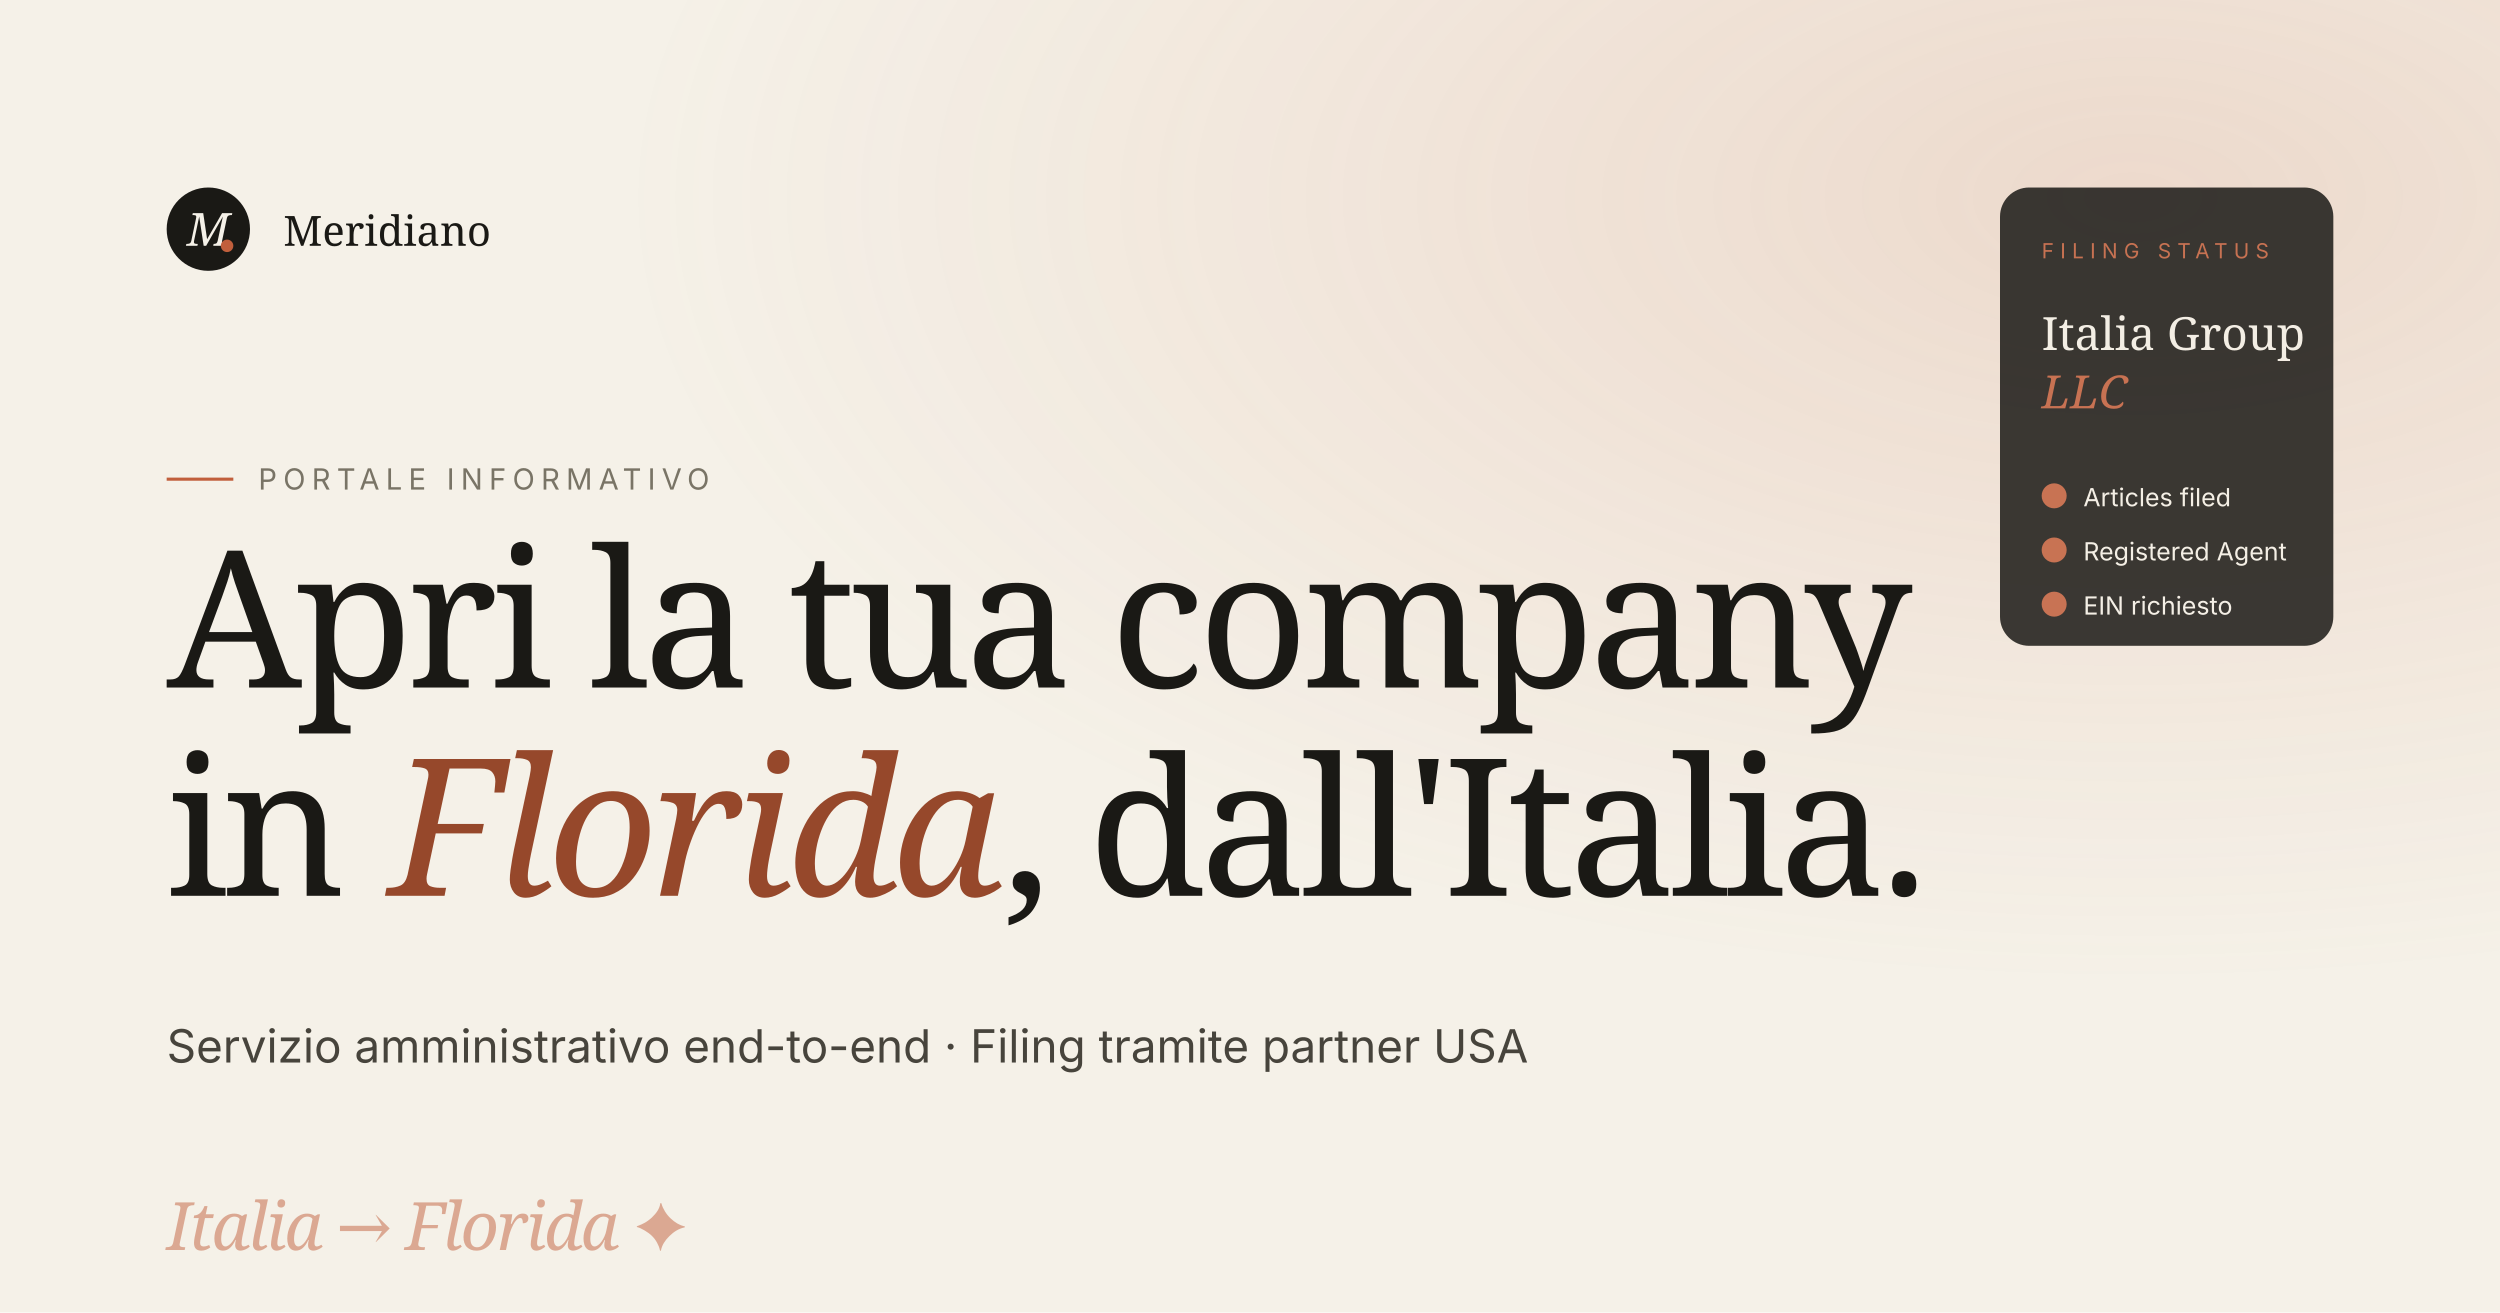
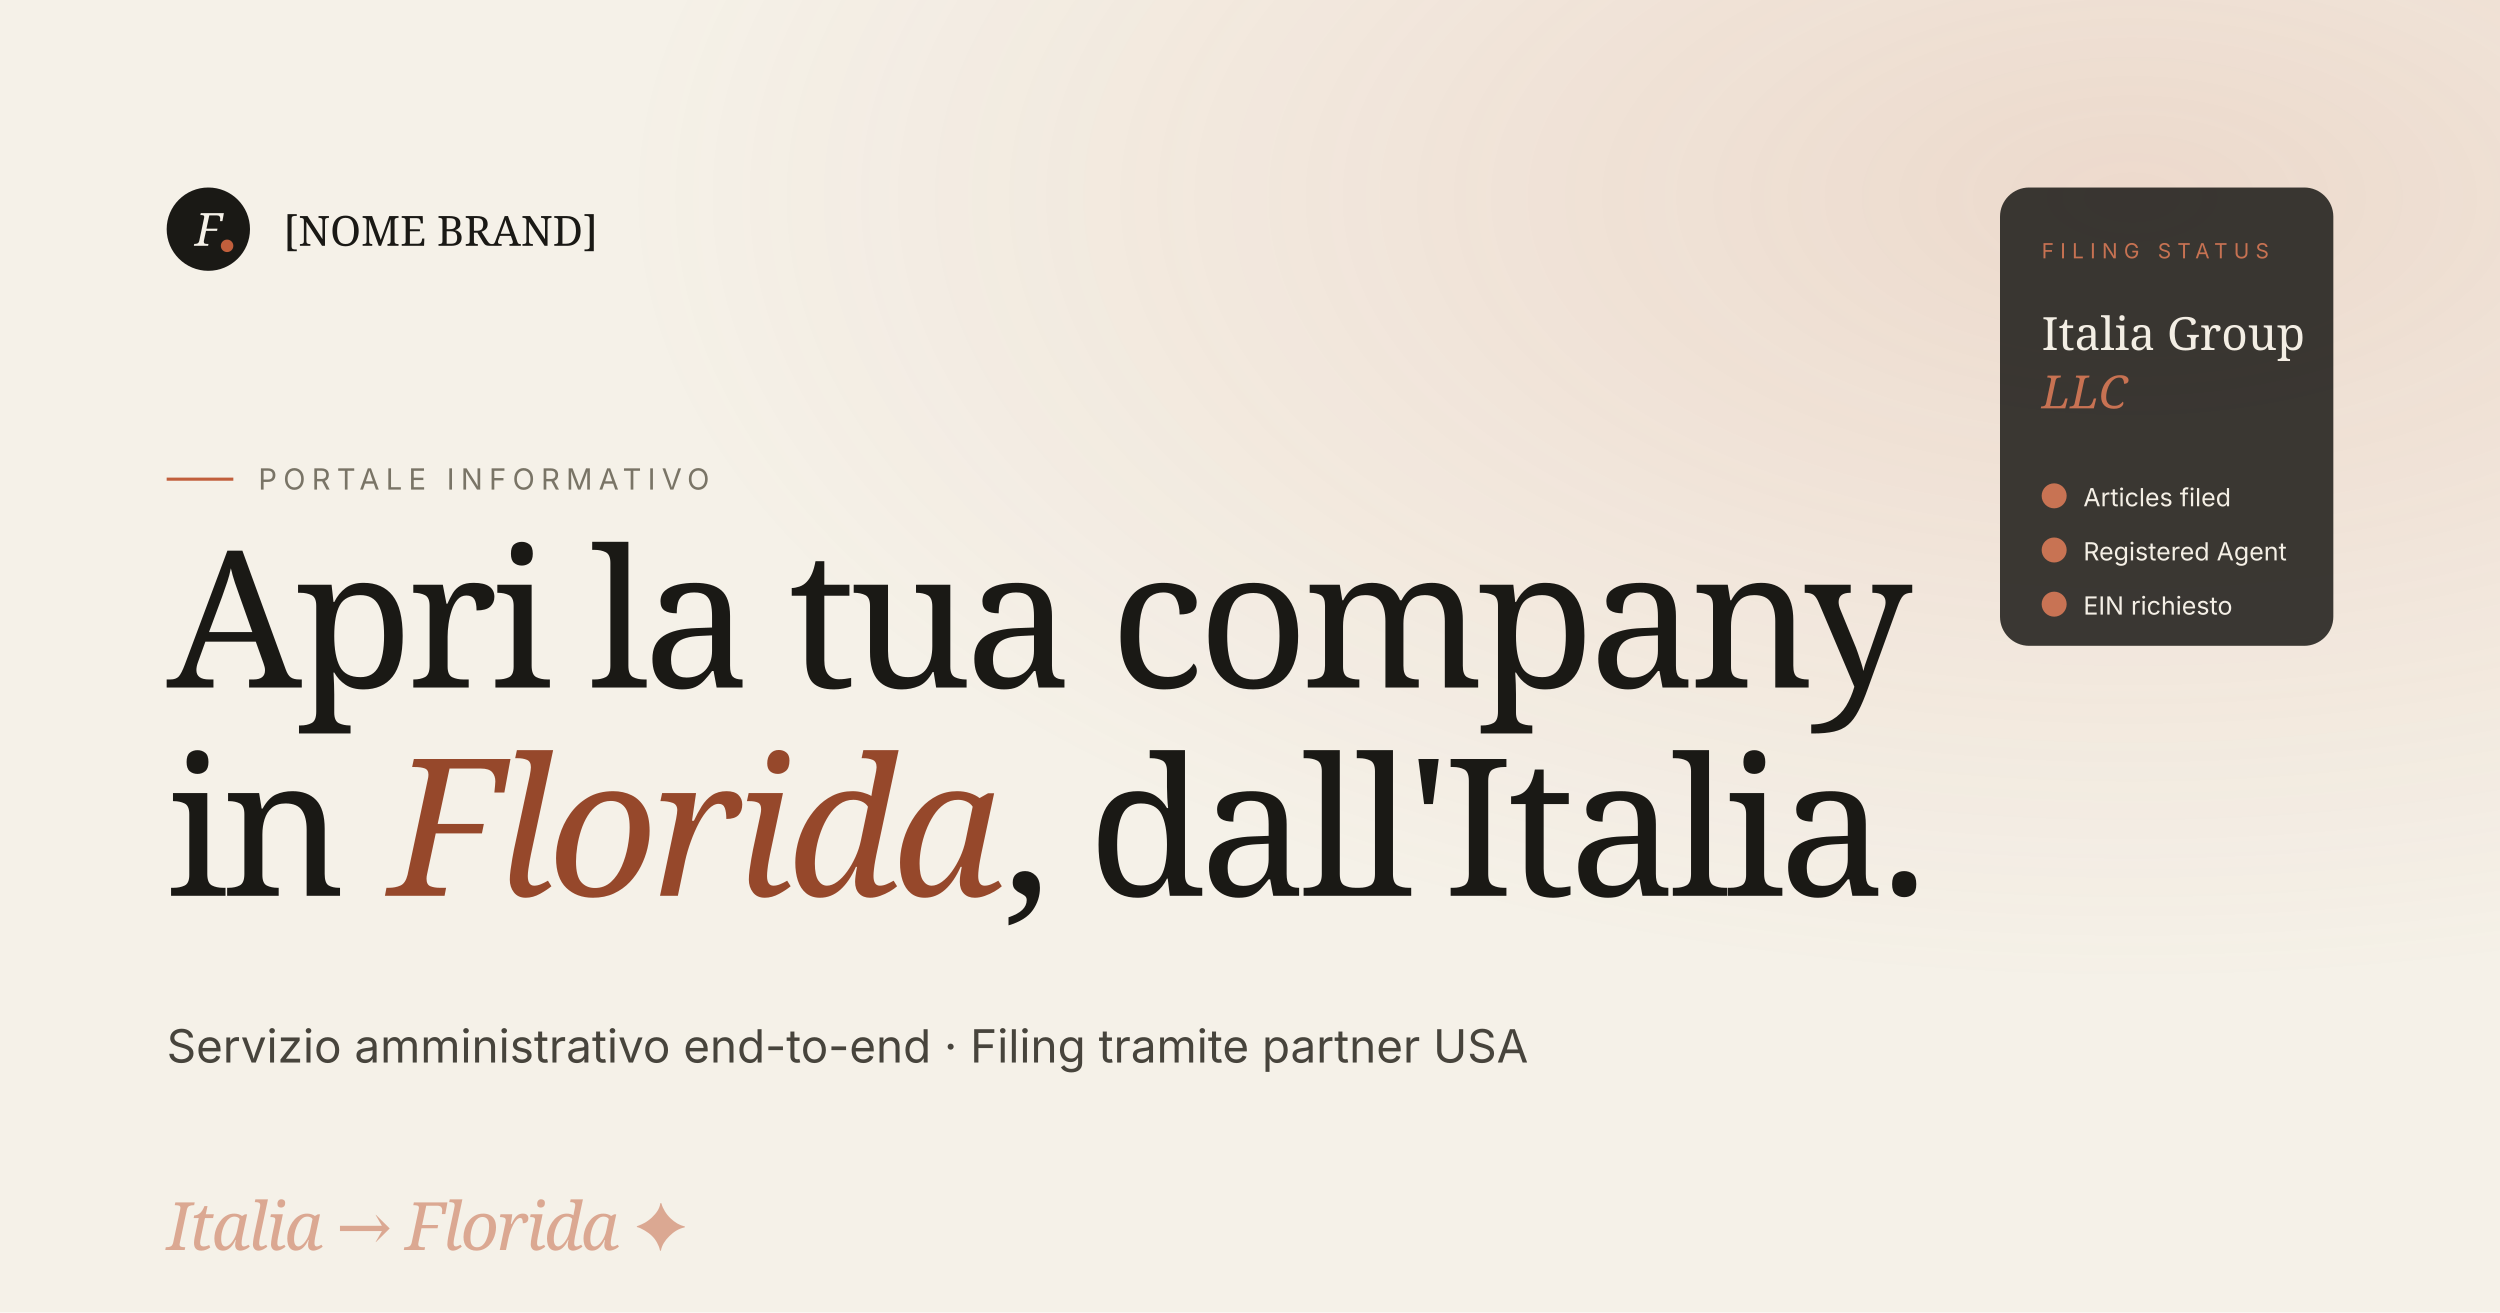
<svg xmlns="http://www.w3.org/2000/svg" viewBox="0 0 1200 630">
  <defs>
    <radialGradient id="glow" cx="0.85" cy="0.15" r="0.6">
      <stop offset="0%" stop-color="#c15f3c" stop-opacity="0.16" />
      <stop offset="100%" stop-color="#c15f3c" stop-opacity="0" />
    </radialGradient>
  </defs>
  <rect width="1200" height="630" fill="#f5f1e8" />
  <rect width="1200" height="630" fill="url(#glow)" />
  <g transform="translate(80,90)">
    <circle cx="20" cy="20" r="20" fill="#1a1915" />
-     <text x="20" y="28" font-family="Georgia, serif" font-style="italic" font-weight="500" font-size="22" text-anchor="middle" fill="#f5f1e8">M</text>
+     <text x="20" y="28" font-family="Georgia, serif" font-style="italic" font-weight="500" font-size="22" text-anchor="middle" fill="#f5f1e8">F</text>
    <circle cx="29" cy="28" r="3" fill="#c15f3c" />
-     <text x="56" y="28" font-family="Georgia, serif" font-size="20" fill="#1a1915">Meridiano</text>
+     <text x="56" y="28" font-family="Georgia, serif" font-size="20" fill="#1a1915">[NOME BRAND]</text>
  </g>
  <g transform="translate(80, 230)">
    <line x1="0" y1="0" x2="32" y2="0" stroke="#c15f3c" stroke-width="1.5" />
    <text x="44" y="5" font-family="Inter, sans-serif" font-size="14" fill="#797466" letter-spacing="3">PORTALE INFORMATIVO</text>
  </g>
  <text x="80" y="330" font-family="Georgia, serif" font-size="92" font-weight="500" fill="#1a1915" letter-spacing="-3">Apri la tua company</text>
  <text x="80" y="430" font-family="Georgia, serif" font-size="92" font-weight="500" fill="#1a1915" letter-spacing="-3">in <tspan font-style="italic" fill="#96482b">Florida</tspan>, dall'Italia.</text>
  <text x="80" y="510" font-family="Inter, sans-serif" font-size="22" fill="#47443c">Servizio amministrativo end-to-end · Filing tramite partner USA</text>
  <text x="80" y="600" font-family="Georgia, serif" font-style="italic" font-size="32" fill="#c15f3c" opacity="0.5" letter-spacing="-1">Italia → Florida ✦</text>
  <g transform="translate(960, 90)" opacity="0.85">
    <rect x="0" y="0" width="160" height="220" rx="14" fill="#1a1915" />
    <text x="20" y="34" font-family="Inter, sans-serif" font-size="10" letter-spacing="3" fill="#c15f3c">FILING STATUS</text>
    <text x="20" y="78" font-family="Georgia, serif" font-size="22" fill="#f5f1e8">Italia Group</text>
    <text x="20" y="106" font-family="Georgia, serif" font-style="italic" font-size="22" fill="#c15f3c">LLC</text>
    <circle cx="26" cy="148" r="6" fill="#c15f3c" />
    <text x="40" y="153" font-family="Inter, sans-serif" font-size="12" fill="#f5f1e8">Articles filed</text>
    <circle cx="26" cy="174" r="6" fill="#c15f3c" />
    <text x="40" y="179" font-family="Inter, sans-serif" font-size="12" fill="#f5f1e8">Registered Agent</text>
    <circle cx="26" cy="200" r="6" fill="#c15f3c" />
    <text x="40" y="205" font-family="Inter, sans-serif" font-size="12" fill="#f5f1e8">EIN richiesto</text>
  </g>
</svg>
